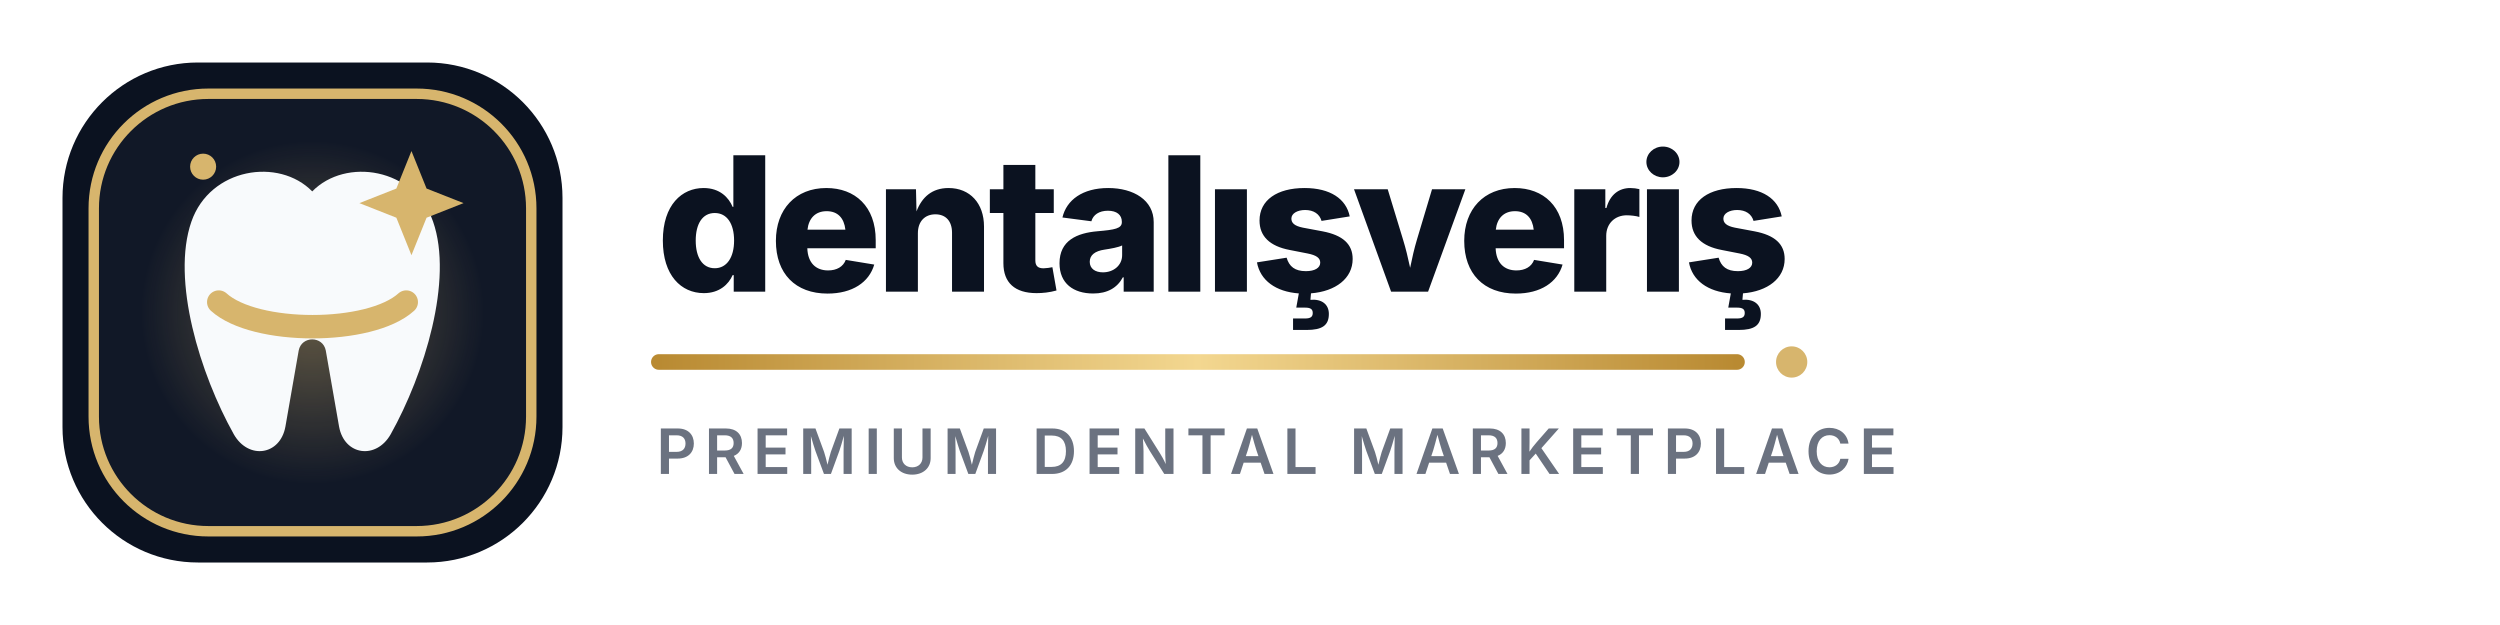
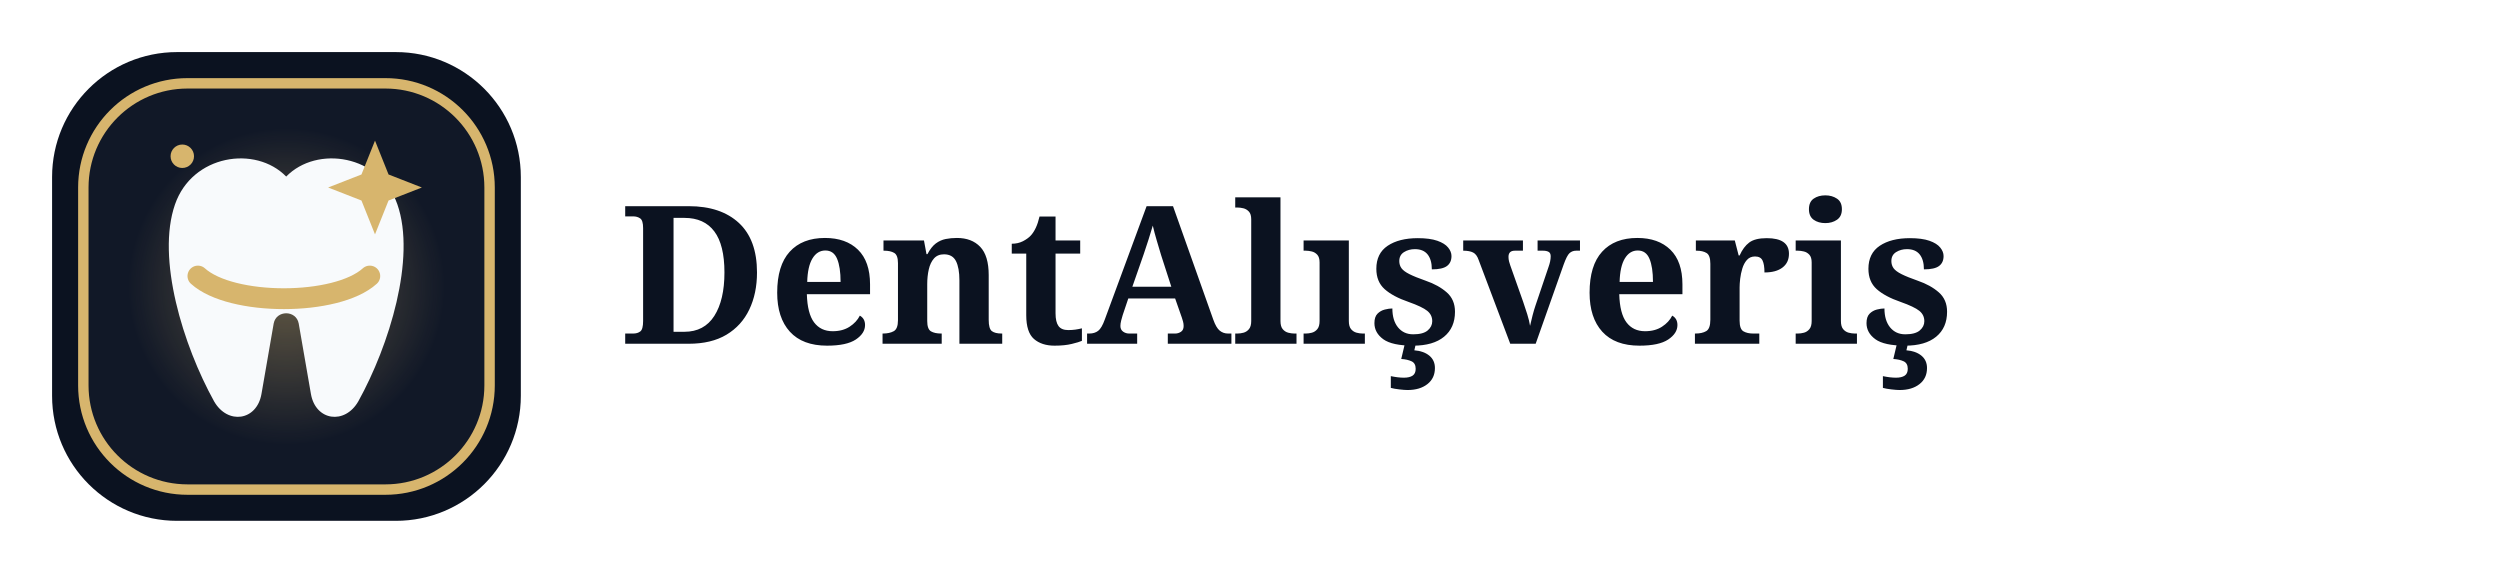
- <svg xmlns="http://www.w3.org/2000/svg" width="960" height="240" viewBox="0 0 960 240" fill="none">
-   <rect x="24" y="24" width="192" height="192" rx="52" fill="#0B1220" />
-   <rect x="36" y="36" width="168" height="168" rx="44" fill="#111827" stroke="#D7B56D" stroke-width="4" />
-   <circle cx="120" cy="120" r="66" fill="url(#glow)" opacity="0.42" />
-   <path d="M119.9 73.5C107.1 60.4 80.7 64.4 73.5 85.1C65.7 107.5 76.8 143.6 89.8 166.8C95.4 176.6 107.6 174.9 109.6 163.8L114.7 134.6C115.8 128.9 124 128.9 125.1 134.6L130.2 163.8C132.2 174.9 144.4 176.6 150 166.8C163 143.6 174.1 107.5 166.3 85.1C159.1 64.4 132.7 60.4 119.9 73.5Z" fill="#F8FAFC" />
-   <path d="M84 116C97.9 128.6 142.1 128.6 156 116" stroke="#D7B56D" stroke-width="9" stroke-linecap="round" />
-   <path d="M158 58L163.8 72.4L178 78L163.8 83.6L158 98L152.2 83.6L138 78L152.2 72.4L158 58Z" fill="#D7B56D" />
-   <circle cx="78" cy="64" r="5" fill="#D7B56D" />
-   <text x="252" y="112" fill="#0B1220" font-family="Outfit, Inter, Arial, sans-serif" font-size="72" font-weight="800" letter-spacing="-2.5">dentalışveriş</text>
-   <path d="M253 139H667" stroke="url(#goldLine)" stroke-width="6" stroke-linecap="round" />
-   <circle cx="688" cy="139" r="6" fill="#D7B56D" />
-   <text x="252" y="182" fill="#6B7280" font-family="DM Sans, Inter, Arial, sans-serif" font-size="24" font-weight="600" letter-spacing="3">PREMIUM DENTAL MARKETPLACE</text>
+ <svg xmlns="http://www.w3.org/2000/svg" width="960" height="220" viewBox="0 0 960 220" fill="none">
+   <rect x="20" y="20" width="180" height="180" rx="48" fill="#0B1220" />
+   <rect x="32" y="32" width="156" height="156" rx="40" fill="#111827" stroke="#D7B56D" stroke-width="4" />
+   <circle cx="110" cy="110" r="61" fill="url(#glow)" opacity="0.42" />
+   <path d="M109.9 67.8C98.1 55.7 73.8 59.4 67.2 78.5C60 99.2 70.3 132.6 82.2 154.1C87.4 163.2 98.6 161.6 100.4 151.3L105.1 124.2C106.1 119 113.7 119 114.7 124.2L119.4 151.3C121.2 161.6 132.4 163.2 137.6 154.1C149.5 132.6 159.8 99.2 152.6 78.5C146 59.4 121.7 55.7 109.9 67.8Z" fill="#F8FAFC" />
+   <path d="M76 106C88.8 117.6 129.2 117.6 142 106" stroke="#D7B56D" stroke-width="8" stroke-linecap="round" />
+   <path d="M144 54L149.2 67L162 72L149.2 77L144 90L138.8 77L126 72L138.8 67L144 54Z" fill="#D7B56D" />
+   <circle cx="70" cy="60" r="4.5" fill="#D7B56D" />
+   <text x="238" y="132" fill="#0B1220" font-family="Cormorant Garamond, Playfair Display, Georgia, serif" font-size="74" font-weight="700" letter-spacing="0.2">DentAlışveriş</text>
  <defs>
-     <radialGradient id="glow" cx="0" cy="0" r="1" gradientUnits="userSpaceOnUse" gradientTransform="translate(120 120) rotate(90) scale(66)">
+     <radialGradient id="glow" cx="0" cy="0" r="1" gradientUnits="userSpaceOnUse" gradientTransform="translate(110 110) rotate(90) scale(61)">
      <stop stop-color="#D7B56D" />
      <stop offset="1" stop-color="#D7B56D" stop-opacity="0" />
    </radialGradient>
-     <linearGradient id="goldLine" x1="253" y1="139" x2="667" y2="139" gradientUnits="userSpaceOnUse">
-       <stop stop-color="#B98A32" />
-       <stop offset="0.5" stop-color="#F3D790" />
-       <stop offset="1" stop-color="#B98A32" />
-     </linearGradient>
  </defs>
</svg>
